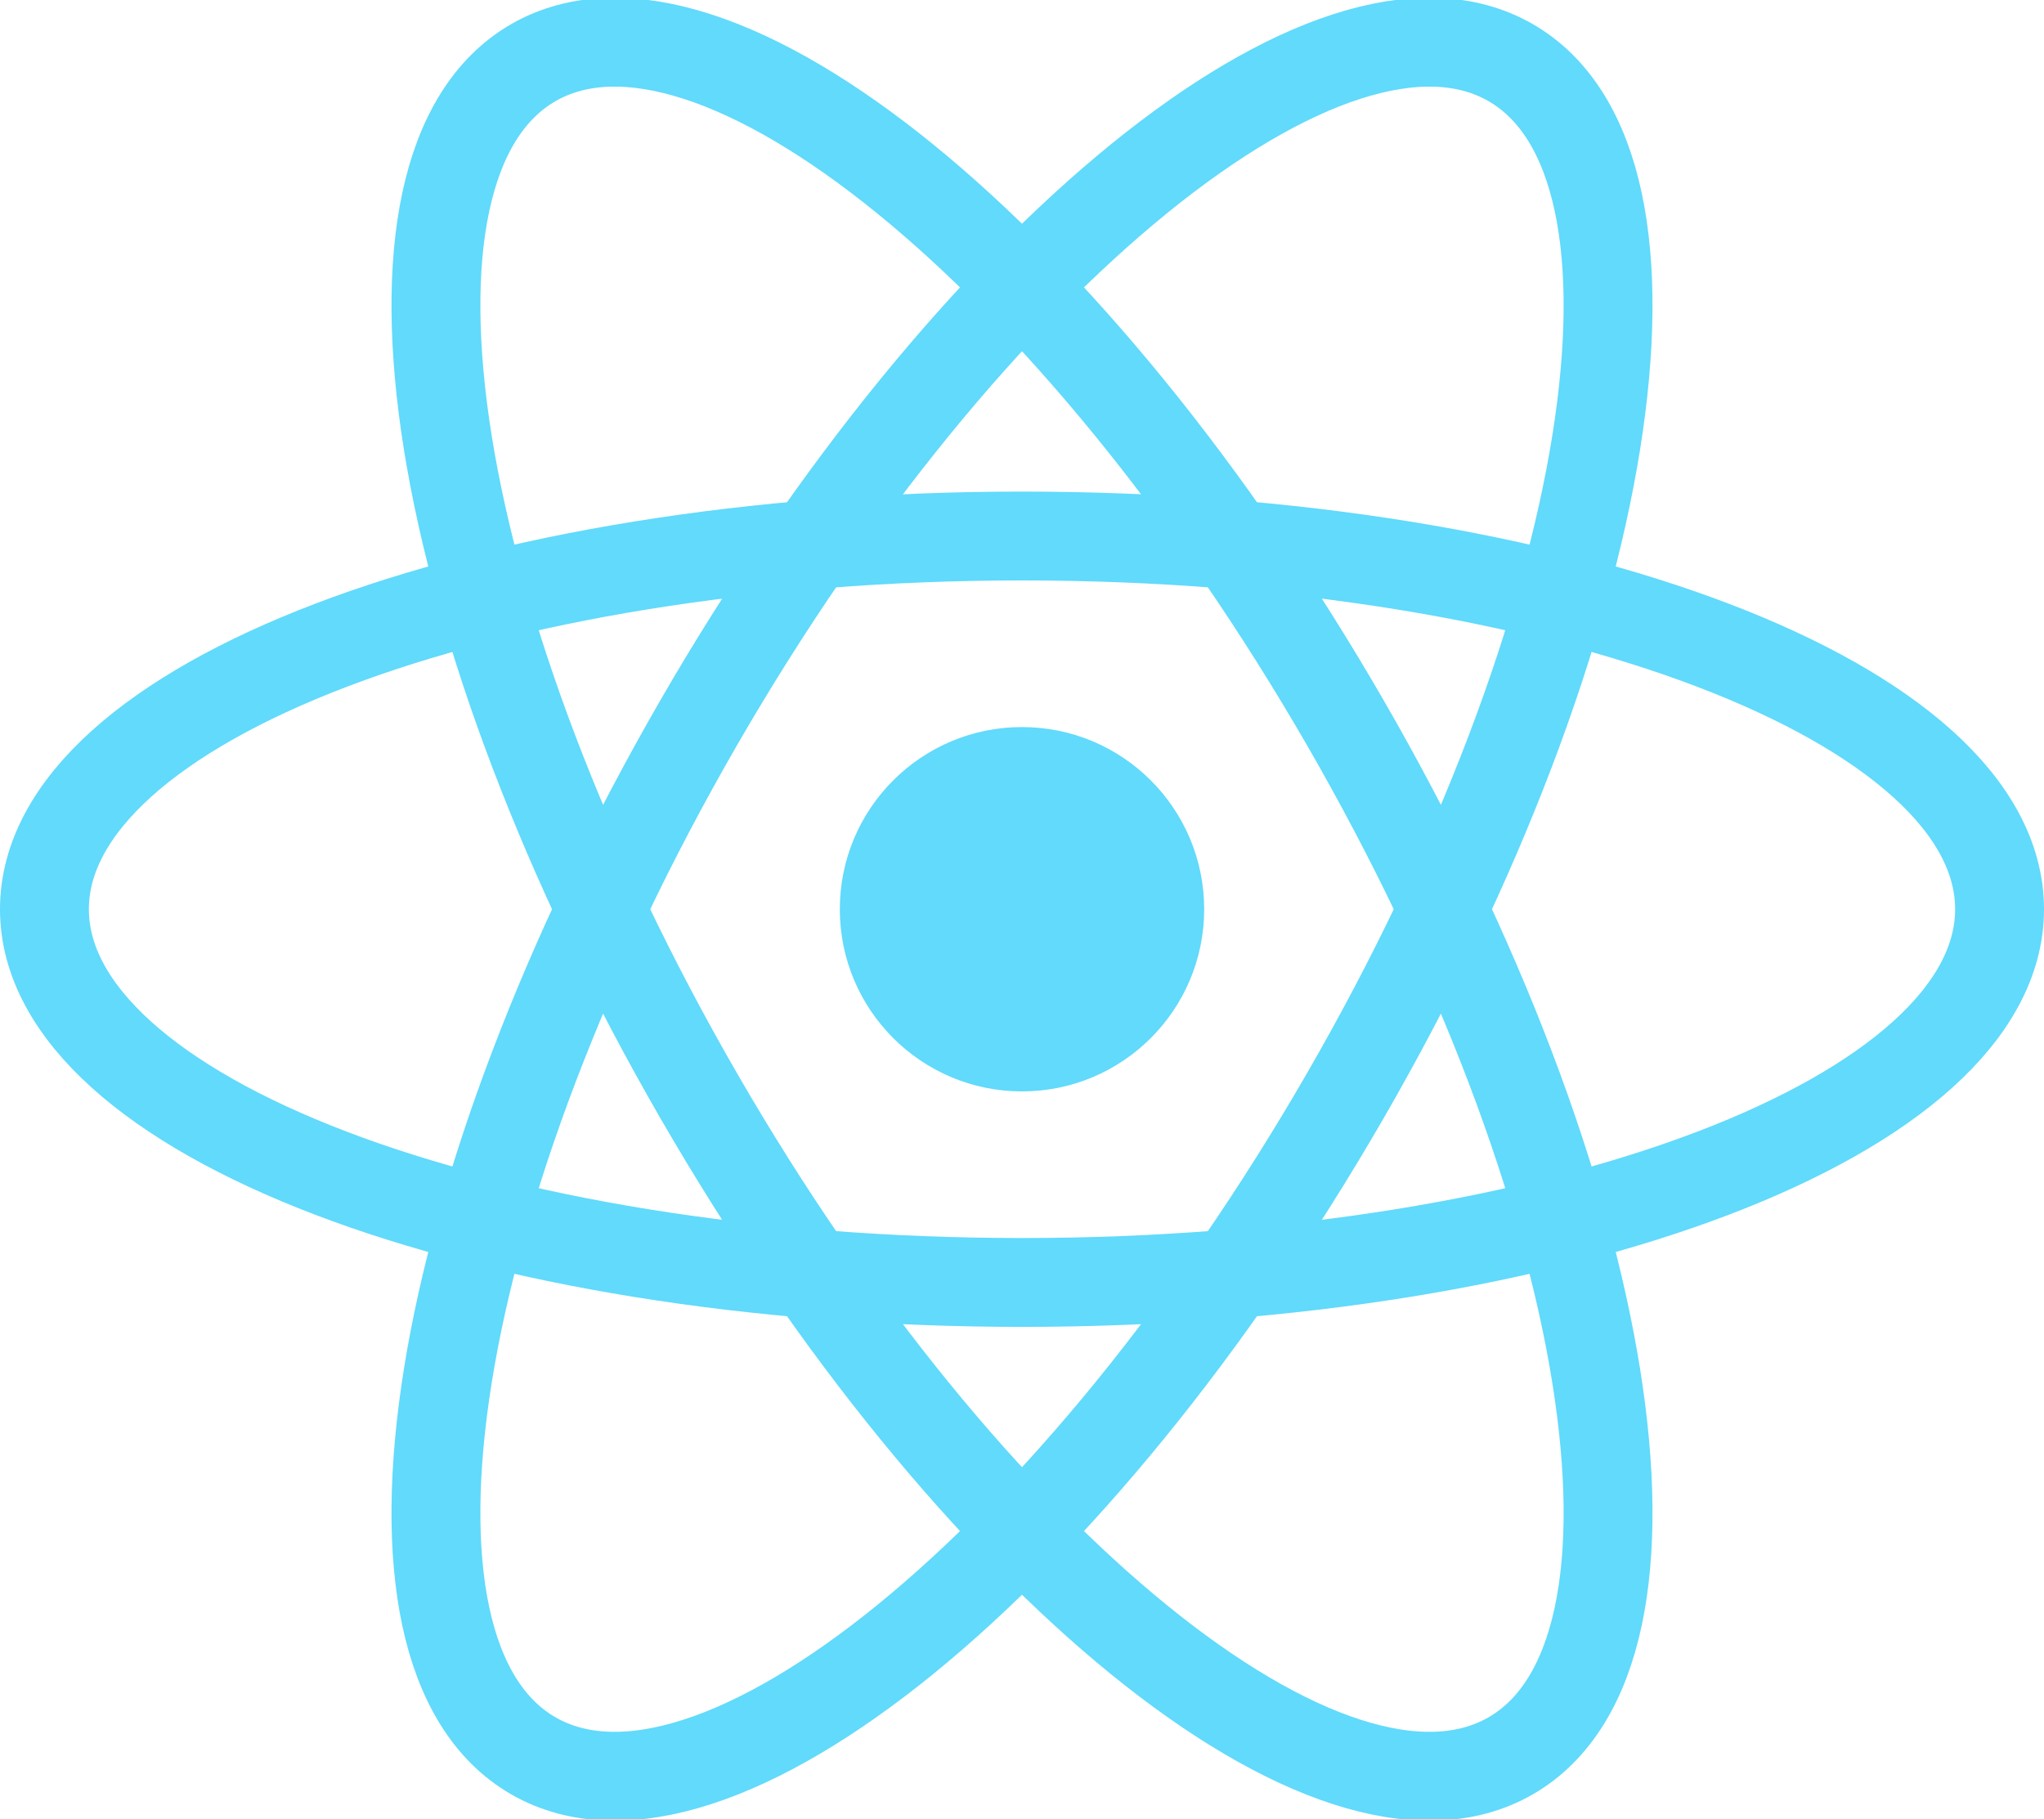
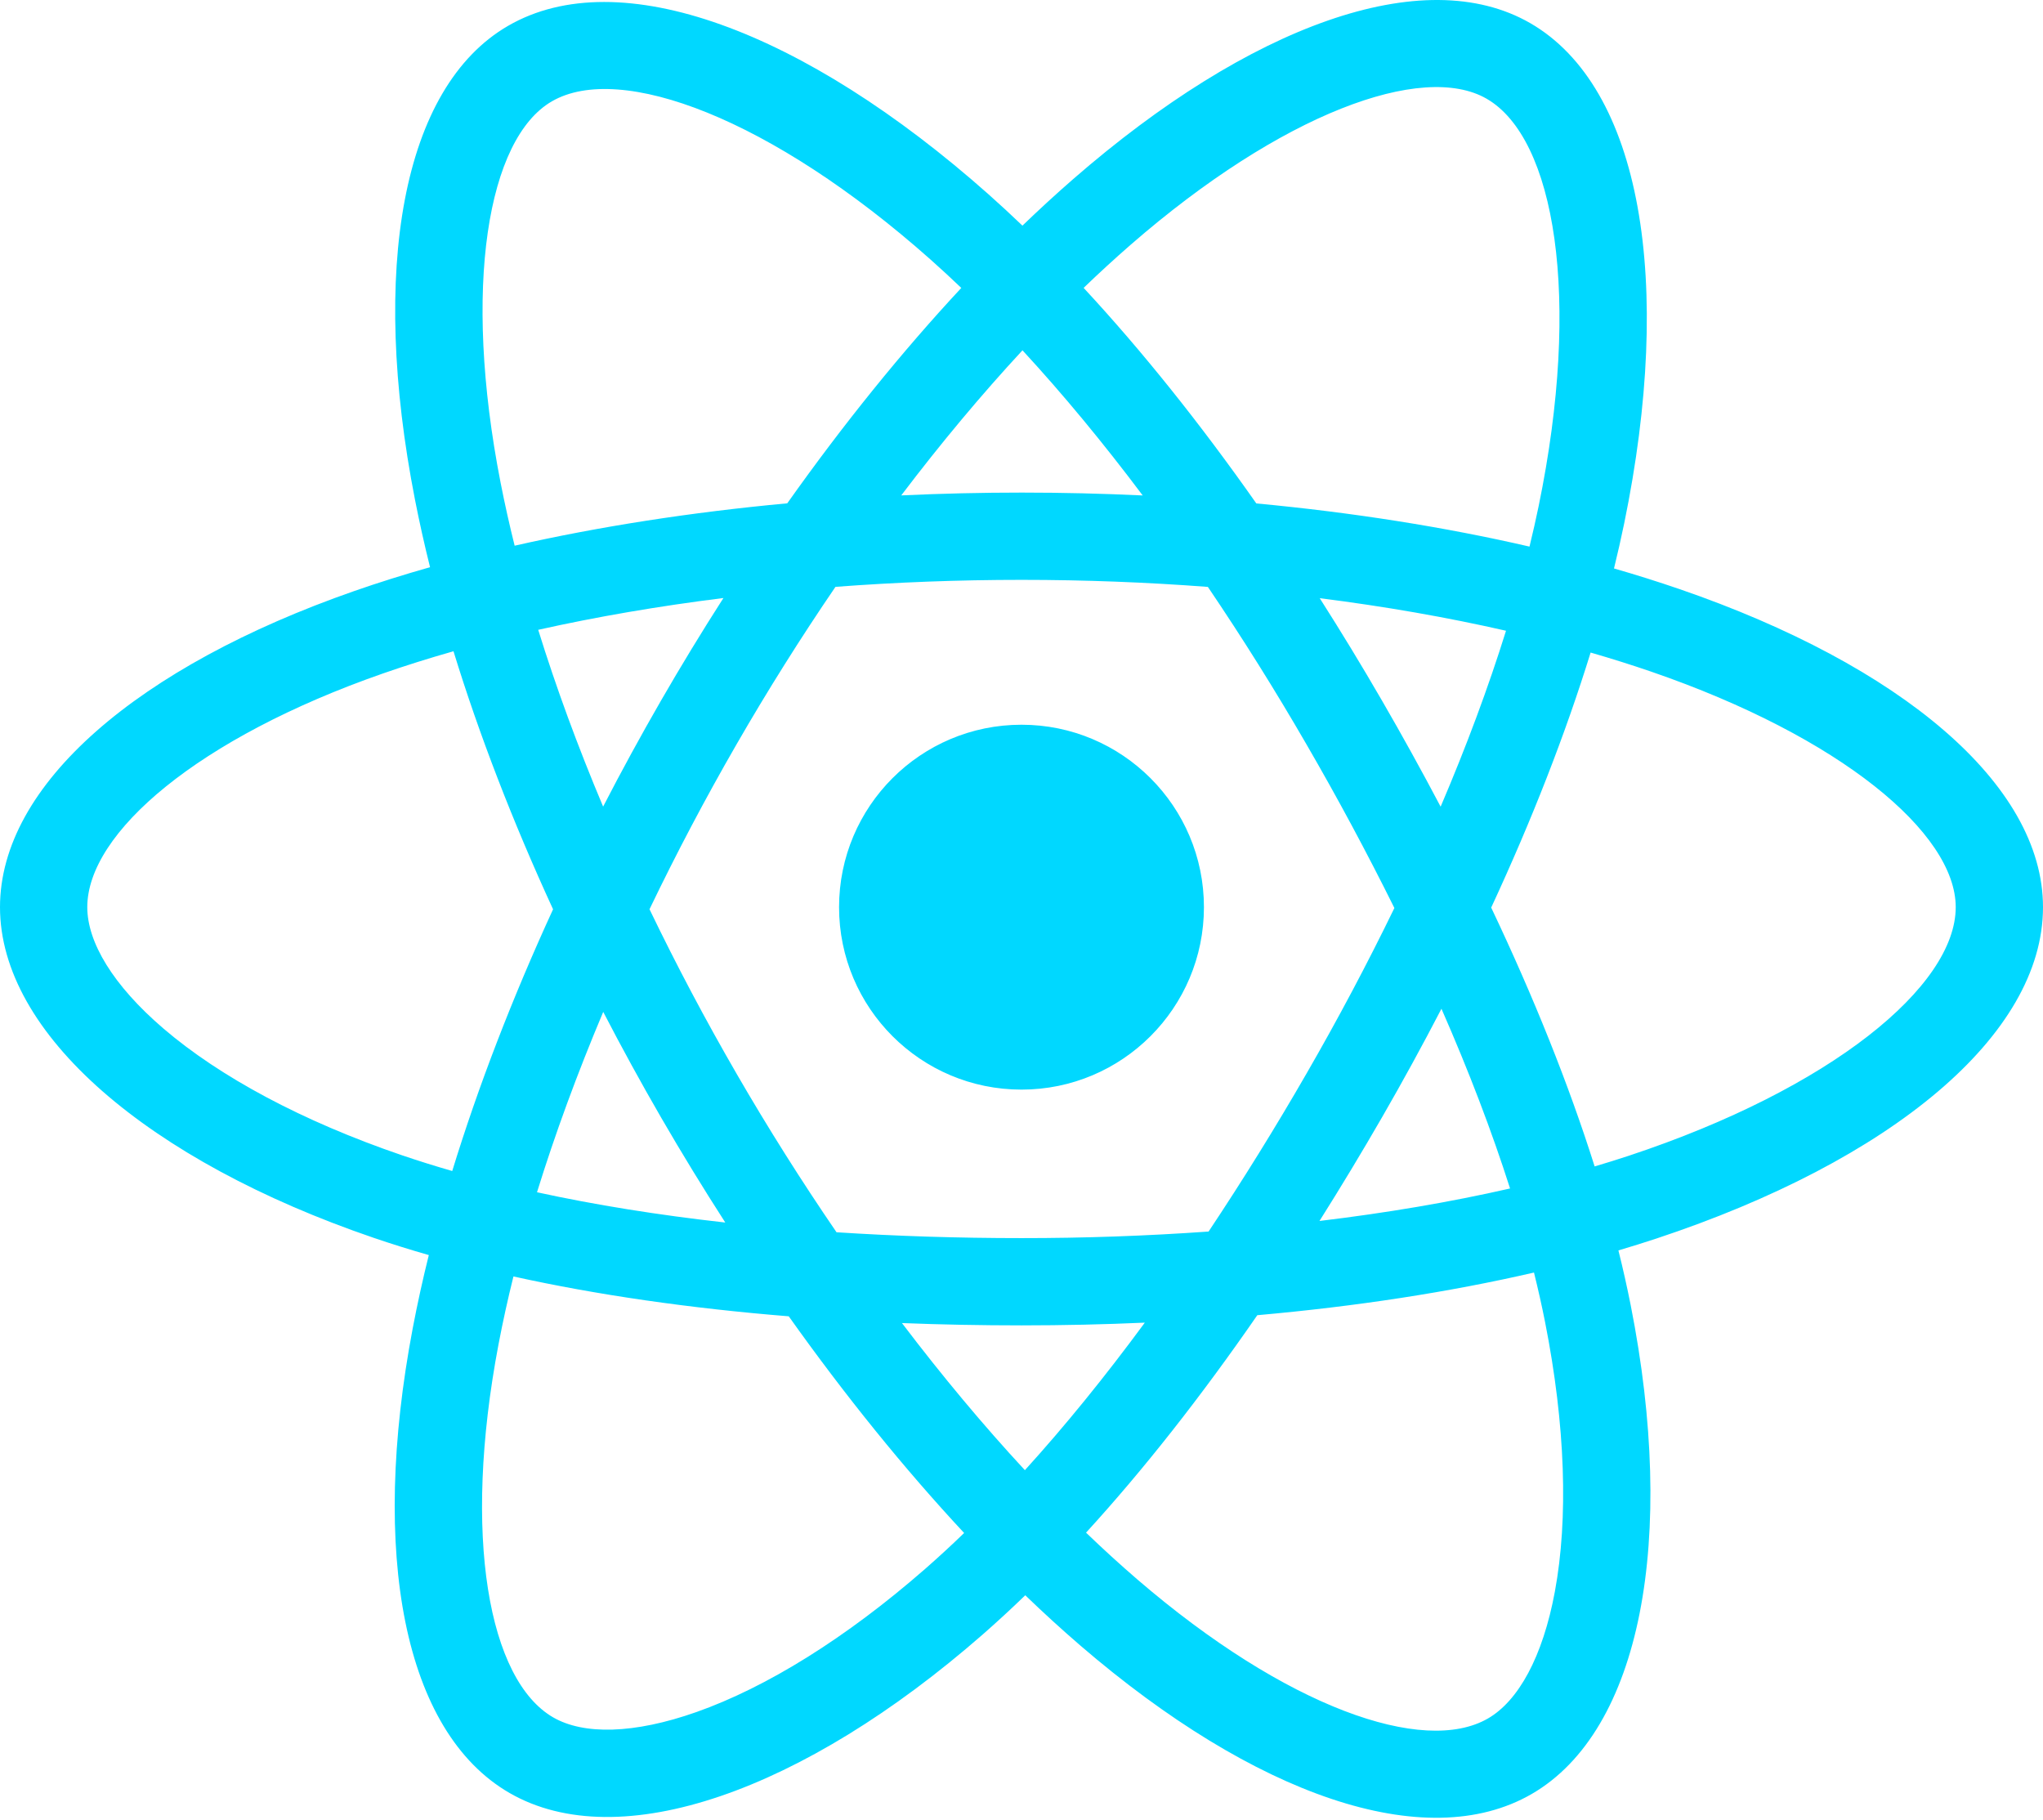
- <svg xmlns="http://www.w3.org/2000/svg" viewBox="-11.5 -10.232 23 20.463">
-   <circle cx="0" cy="0" r="2.05" fill="#61dafb" />
-   <g stroke="#61dafb" stroke-width="1" fill="none">
-     <ellipse rx="11" ry="4.2" />
-     <ellipse rx="11" ry="4.2" transform="rotate(60)" />
-     <ellipse rx="11" ry="4.2" transform="rotate(120)" />
-   </g>
+ <svg xmlns="http://www.w3.org/2000/svg" viewBox="0 0 256 228" width="256" height="228" preserveAspectRatio="xMidYMid">
+   <path d="M210.483 73.824a171.49 171.49 0 0 0-8.24-2.597c.465-1.9.893-3.777 1.273-5.621 6.238-30.281 2.16-54.676-11.769-62.708-13.355-7.7-35.196.329-57.254 19.526a171.23 171.23 0 0 0-6.375 5.848 155.866 155.866 0 0 0-4.241-3.917C100.759 3.829 77.587-4.822 63.673 3.233 50.33 10.957 46.379 33.89 51.995 62.588a170.974 170.974 0 0 0 1.892 8.48c-3.28.932-6.445 1.924-9.474 2.98C17.309 83.498 0 98.307 0 113.668c0 15.865 18.582 31.778 46.812 41.427a145.52 145.52 0 0 0 6.921 2.165 167.467 167.467 0 0 0-2.01 9.138c-5.354 28.2-1.173 50.591 12.134 58.266 13.744 7.926 36.812-.22 59.273-19.855a145.567 145.567 0 0 0 5.342-4.923 168.064 168.064 0 0 0 6.92 6.314c21.758 18.722 43.246 26.282 56.54 18.586 13.731-7.949 18.194-32.003 12.4-61.268a145.016 145.016 0 0 0-1.535-6.842c1.62-.48 3.21-.974 4.76-1.488 29.348-9.723 48.443-25.443 48.443-41.52 0-15.417-17.868-30.326-45.517-39.844Zm-6.365 70.984c-1.4.463-2.836.91-4.3 1.345-3.24-10.257-7.612-21.163-12.963-32.432 5.106-11 9.31-21.767 12.459-31.957 2.619.758 5.16 1.557 7.61 2.4 23.69 8.156 38.14 20.213 38.14 29.504 0 9.896-15.606 22.743-40.946 31.14Zm-10.514 20.834c2.562 12.94 2.927 24.64 1.23 33.787-1.524 8.219-4.59 13.698-8.382 15.893-8.067 4.67-25.32-1.4-43.927-17.412a156.726 156.726 0 0 1-6.437-5.87c7.214-7.889 14.423-17.06 21.459-27.246 12.376-1.098 24.068-2.894 34.671-5.345.522 2.107.986 4.173 1.386 6.193ZM87.276 214.515c-7.882 2.783-14.16 2.863-17.955.675-8.075-4.657-11.432-22.636-6.853-46.752a156.923 156.923 0 0 1 1.869-8.499c10.486 2.32 22.093 3.988 34.498 4.994 7.084 9.967 14.501 19.128 21.976 27.15a134.668 134.668 0 0 1-4.877 4.492c-9.933 8.682-19.886 14.842-28.658 17.94ZM50.35 144.747c-12.483-4.267-22.792-9.812-29.858-15.863-6.35-5.437-9.555-10.836-9.555-15.216 0-9.322 13.897-21.212 37.076-29.293 2.813-.98 5.757-1.905 8.812-2.773 3.204 10.42 7.406 21.315 12.477 32.332-5.137 11.18-9.399 22.249-12.634 32.792a134.718 134.718 0 0 1-6.318-1.979Zm12.378-84.26c-4.811-24.587-1.616-43.134 6.425-47.789 8.564-4.958 27.502 2.111 47.463 19.835a144.318 144.318 0 0 1 3.841 3.545c-7.438 7.987-14.787 17.08-21.808 26.988-12.04 1.116-23.565 2.908-34.161 5.309a160.342 160.342 0 0 1-1.76-7.887Zm110.427 27.268a347.8 347.8 0 0 0-7.785-12.803c8.168 1.033 15.994 2.404 23.343 4.08-2.206 7.072-4.956 14.465-8.193 22.045a381.151 381.151 0 0 0-7.365-13.322Zm-45.032-43.861c5.044 5.465 10.096 11.566 15.065 18.186a322.04 322.04 0 0 0-30.257-.006c4.974-6.559 10.069-12.652 15.192-18.18ZM82.802 87.83a323.167 323.167 0 0 0-7.227 13.238c-3.184-7.553-5.909-14.98-8.134-22.152 7.304-1.634 15.093-2.97 23.209-3.984a321.524 321.524 0 0 0-7.848 12.897Zm8.081 65.352c-8.385-.936-16.291-2.203-23.593-3.793 2.26-7.3 5.045-14.885 8.298-22.6a321.187 321.187 0 0 0 7.257 13.246c2.594 4.48 5.28 8.868 8.038 13.147Zm37.542 31.03c-5.184-5.592-10.354-11.779-15.403-18.433 4.902.192 9.899.29 14.978.29 5.218 0 10.376-.117 15.453-.343-4.985 6.774-10.018 12.97-15.028 18.486Zm52.198-57.817c3.422 7.8 6.306 15.345 8.596 22.52-7.422 1.694-15.436 3.058-23.88 4.071a382.417 382.417 0 0 0 7.859-13.026 347.403 347.403 0 0 0 7.425-13.565Zm-16.898 8.101a358.557 358.557 0 0 1-12.281 19.815 329.4 329.4 0 0 1-23.444.823c-7.967 0-15.716-.248-23.178-.732a310.202 310.202 0 0 1-12.513-19.846h.001a307.41 307.41 0 0 1-10.923-20.627 310.278 310.278 0 0 1 10.89-20.637l-.001.001a307.318 307.318 0 0 1 12.413-19.761c7.613-.576 15.42-.876 23.31-.876H128c7.926 0 15.743.303 23.354.883a329.357 329.357 0 0 1 12.335 19.695 358.489 358.489 0 0 1 11.036 20.54 329.472 329.472 0 0 1-11 20.722Zm22.56-122.124c8.572 4.944 11.906 24.881 6.52 51.026-.344 1.668-.73 3.367-1.15 5.09-10.622-2.452-22.155-4.275-34.23-5.408-7.034-10.017-14.323-19.124-21.64-27.008a160.789 160.789 0 0 1 5.888-5.4c18.9-16.447 36.564-22.941 44.612-18.3ZM128 90.808c12.625 0 22.86 10.235 22.86 22.86s-10.235 22.86-22.86 22.86-22.86-10.235-22.86-22.86 10.235-22.86 22.86-22.86Z" fill="#00D8FF" />
</svg>
